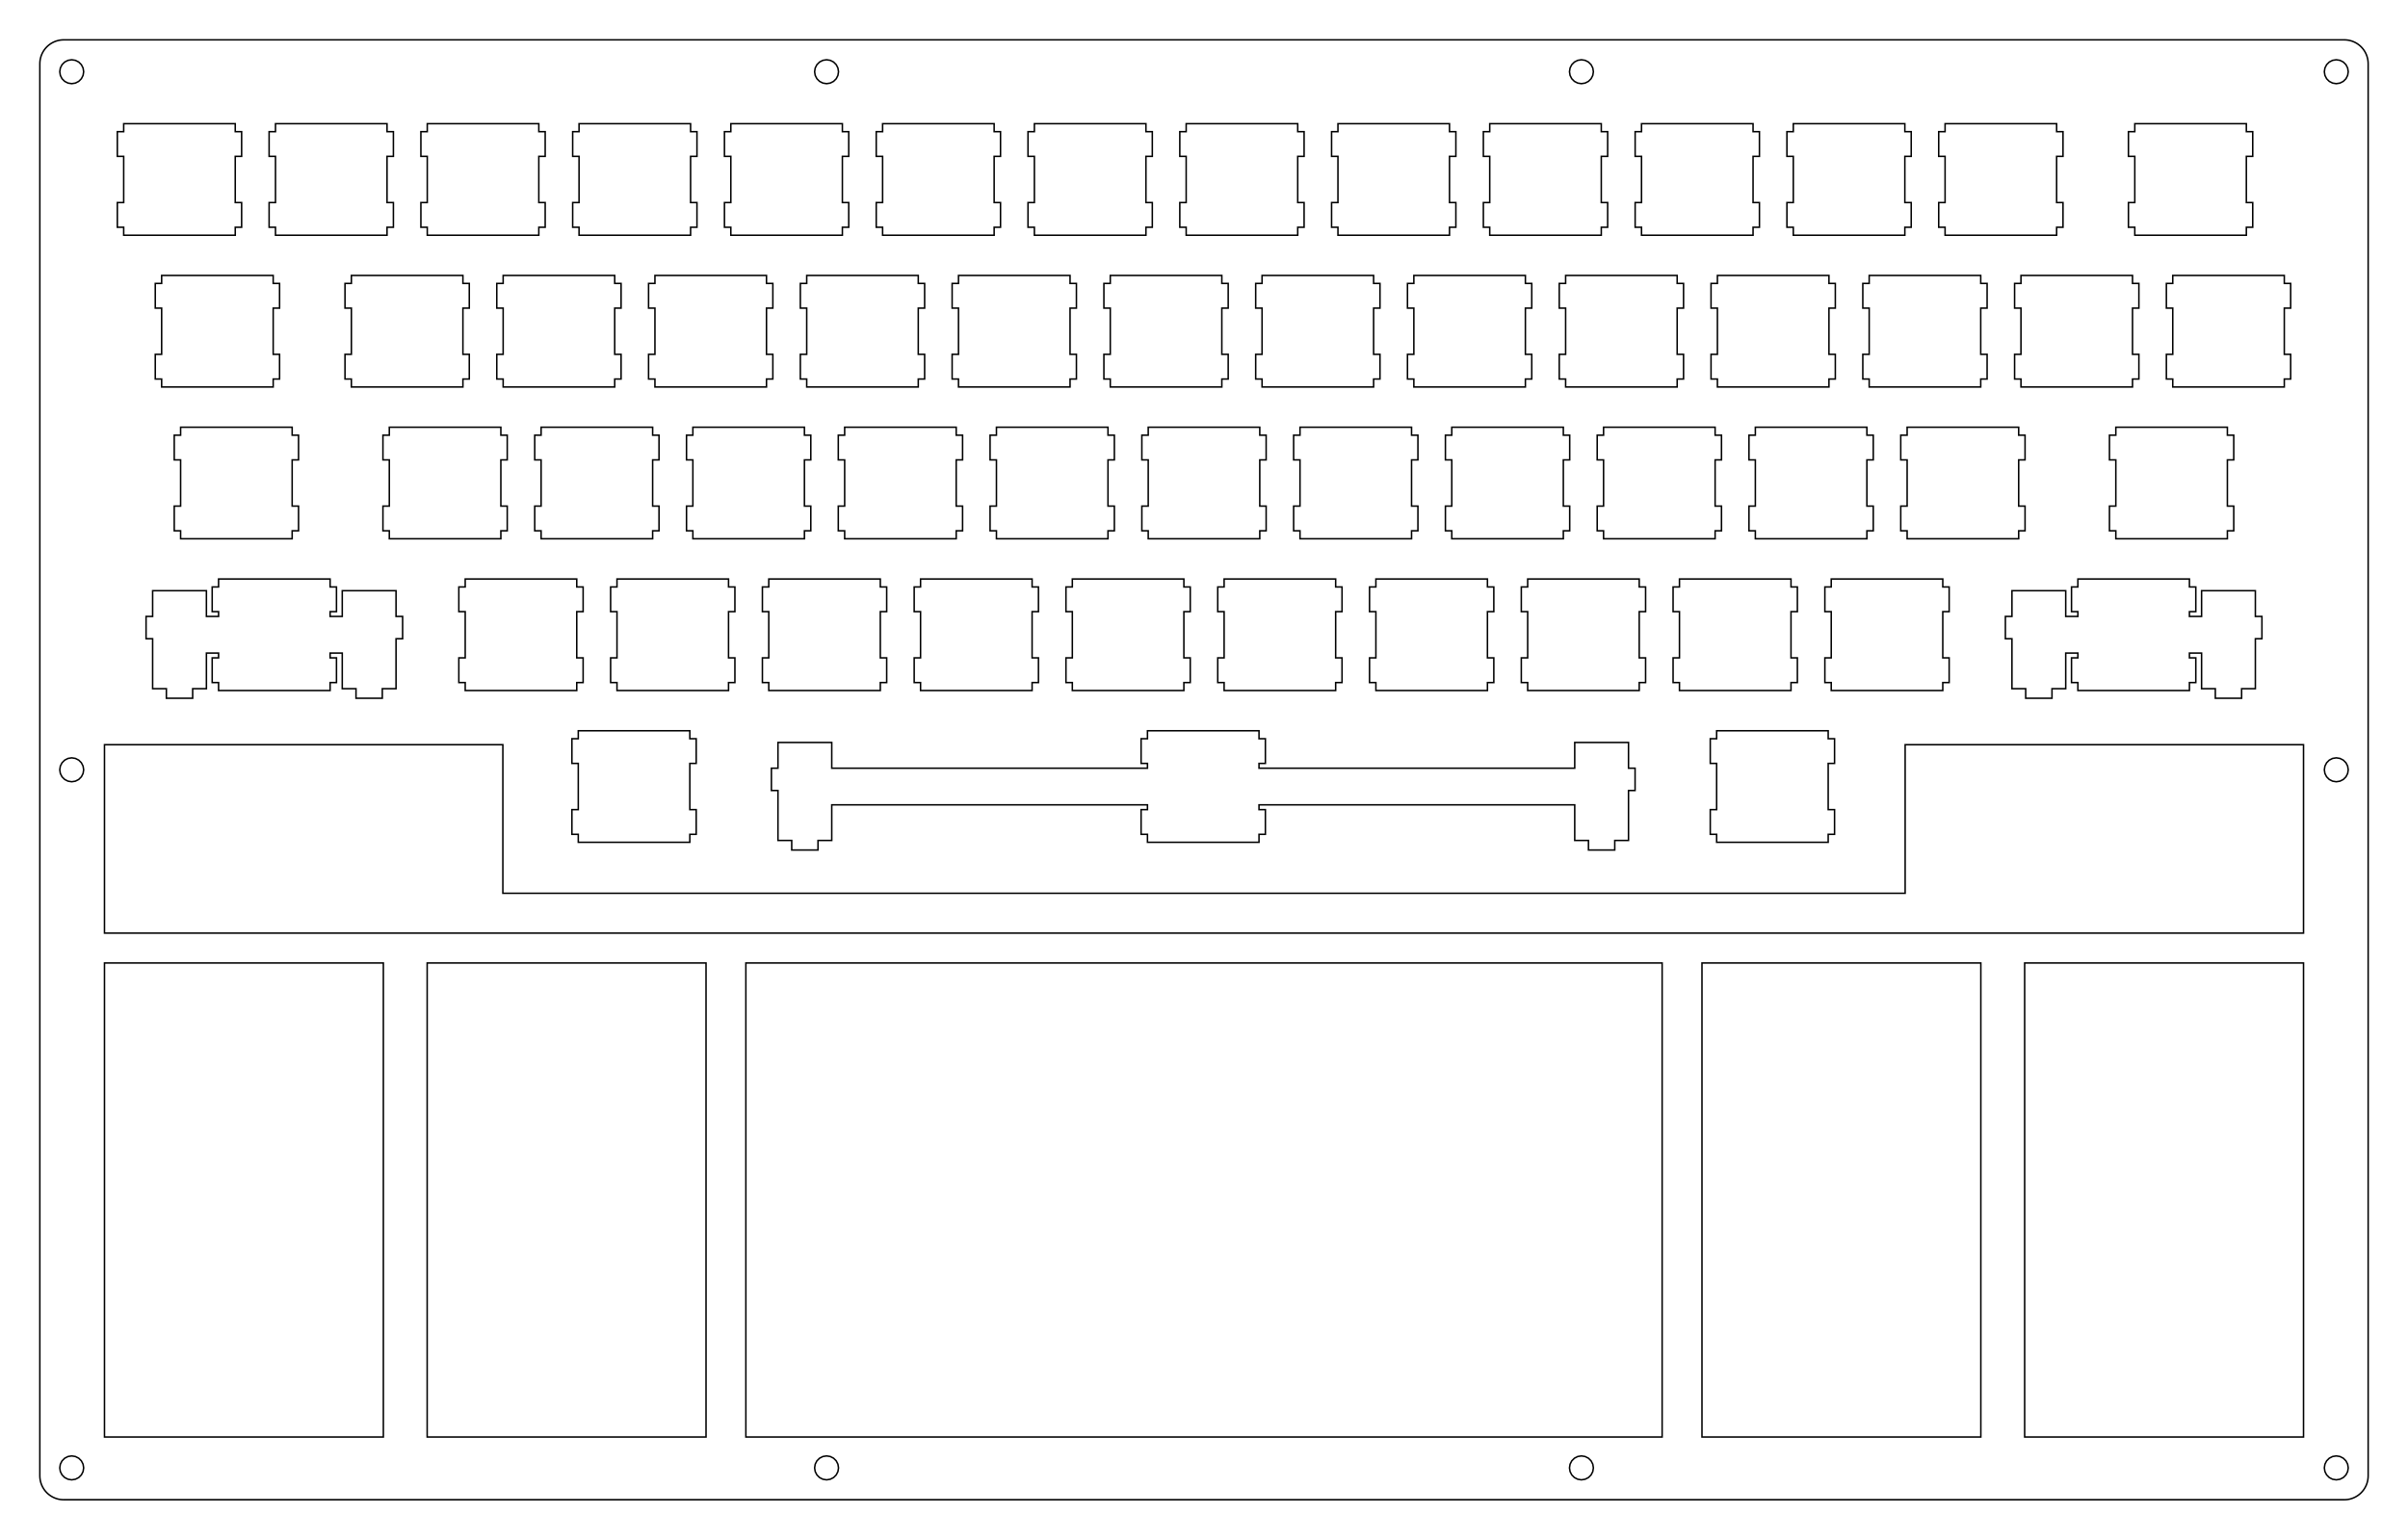
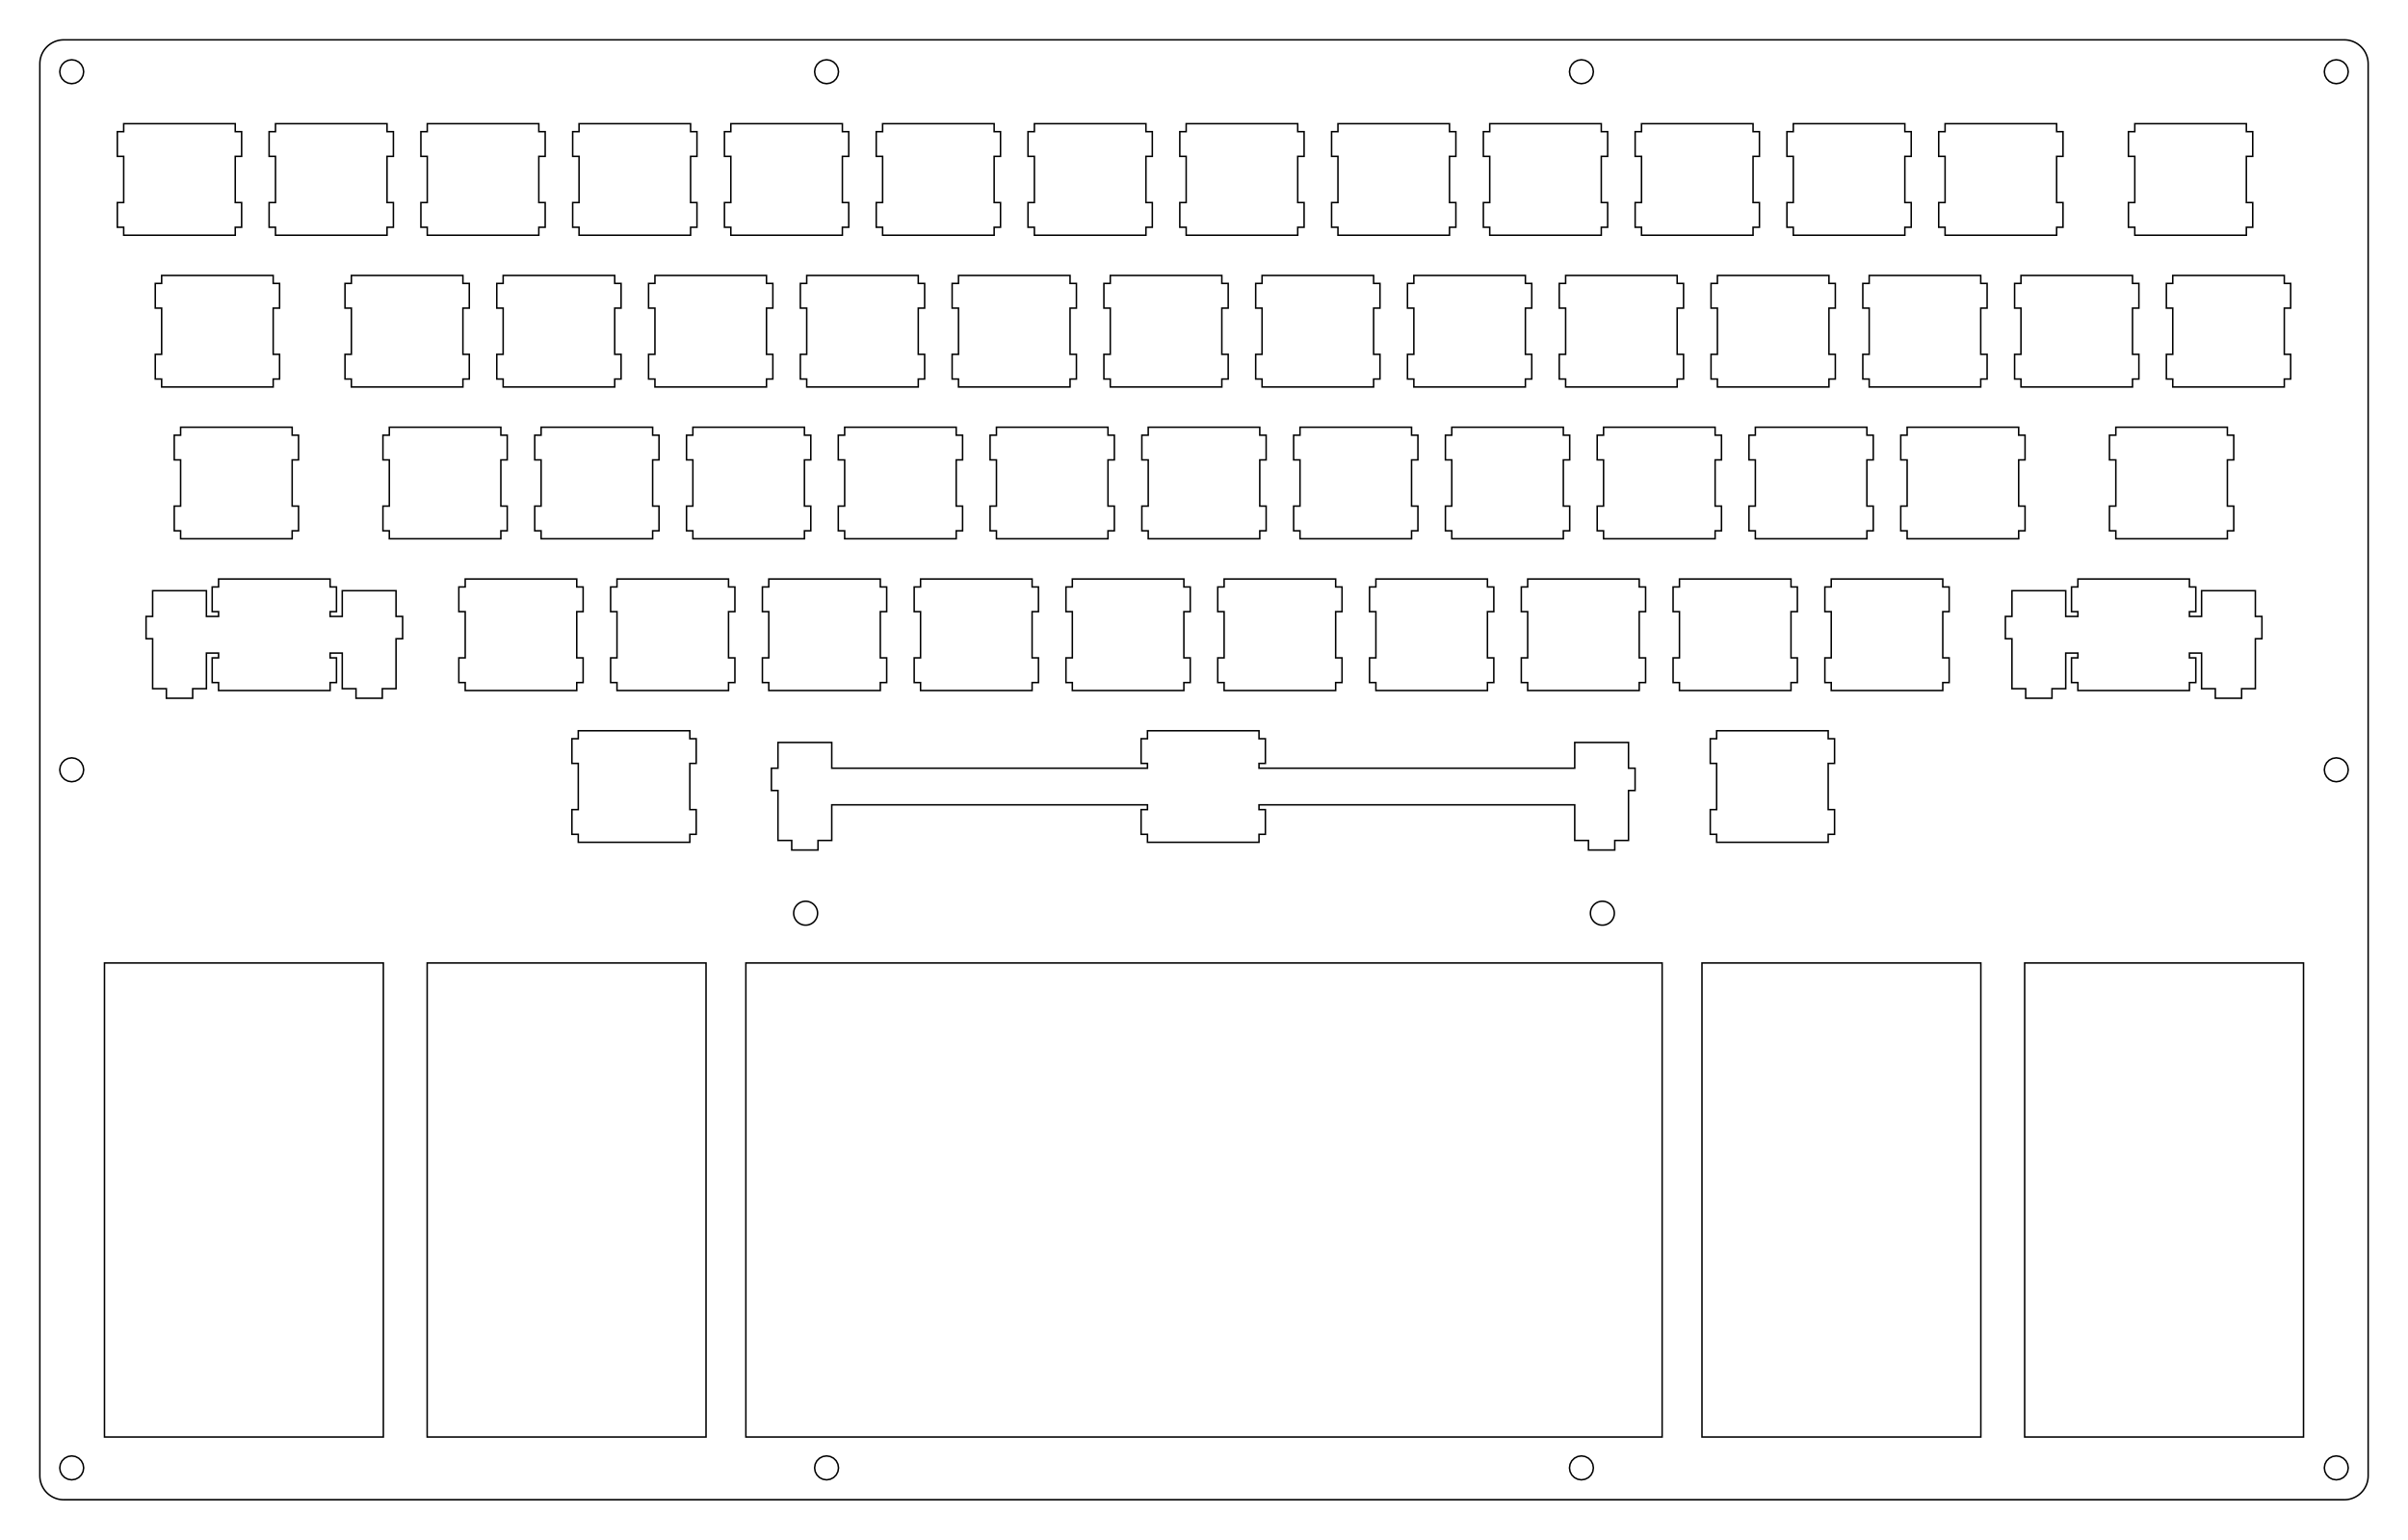
<svg xmlns="http://www.w3.org/2000/svg" width="302.227mm" height="193.252mm" viewBox="0.000 0.000 302.227 193.252">
  <polygon points="294.227,5.001 294.462,5.010 294.696,5.037 294.927,5.083 295.154,5.147 295.375,5.229 295.588,5.327 295.794,5.443 295.990,5.573 296.175,5.719 296.348,5.879 296.508,6.052 296.654,6.237 296.784,6.433 296.900,6.639 296.998,6.852 297.080,7.073 297.144,7.300 297.190,7.531 297.217,7.765 297.227,8.001 297.227,185.251 297.217,185.487 297.190,185.721 297.144,185.952 297.080,186.179 296.998,186.400 296.900,186.613 296.784,186.819 296.654,187.015 296.508,187.200 296.348,187.373 296.175,187.533 295.990,187.679 295.794,187.809 295.588,187.925 295.375,188.023 295.154,188.105 294.927,188.169 294.696,188.215 294.462,188.242 294.227,188.252 8.001,188.251 7.765,188.242 7.531,188.215 7.300,188.169 7.073,188.105 6.852,188.023 6.639,187.925 6.433,187.809 6.237,187.679 6.052,187.533 5.879,187.373 5.719,187.200 5.573,187.015 5.443,186.819 5.327,186.613 5.229,186.400 5.147,186.179 5.083,185.952 5.037,185.721 5.010,185.487 5.000,185.251 5.001,8.001 5.010,7.765 5.037,7.531 5.083,7.300 5.147,7.073 5.229,6.852 5.327,6.639 5.443,6.433 5.573,6.237 5.719,6.052 5.879,5.879 6.052,5.719 6.237,5.573 6.433,5.443 6.639,5.327 6.852,5.229 7.073,5.147 7.300,5.083 7.531,5.037 7.765,5.010 8.001,5.000" style="fill:none;stroke-width:0.05mm;stroke:black" />
  <polygon points="292.763,182.825 292.345,183.038 292.013,183.370 291.800,183.788 291.727,184.252 291.800,184.715 292.013,185.133 292.345,185.465 292.763,185.678 293.227,185.752 293.690,185.678 294.108,185.465 294.440,185.133 294.653,184.715 294.727,184.252 294.653,183.788 294.440,183.370 294.108,183.038 293.690,182.825 293.227,182.751" style="fill:none;stroke-width:0.05mm;stroke:black" />
  <polygon points="198.021,182.825 197.603,183.038 197.271,183.370 197.058,183.788 196.985,184.252 197.058,184.715 197.271,185.133 197.603,185.465 198.021,185.678 198.485,185.752 198.948,185.678 199.366,185.465 199.698,185.133 199.911,184.715 199.985,184.252 199.911,183.788 199.698,183.370 199.366,183.038 198.948,182.825 198.485,182.751" style="fill:none;stroke-width:0.05mm;stroke:black" />
  <polygon points="103.279,182.825 102.861,183.038 102.529,183.370 102.316,183.788 102.243,184.252 102.316,184.715 102.529,185.133 102.861,185.465 103.279,185.678 103.743,185.752 104.206,185.678 104.624,185.465 104.956,185.133 105.169,184.715 105.243,184.252 105.169,183.788 104.956,183.370 104.624,183.038 104.206,182.825 103.743,182.751" style="fill:none;stroke-width:0.05mm;stroke:black" />
  <polygon points="8.537,182.825 8.119,183.038 7.787,183.370 7.574,183.788 7.501,184.252 7.574,184.715 7.787,185.133 8.119,185.465 8.537,185.678 9.001,185.752 9.464,185.678 9.882,185.465 10.214,185.133 10.427,184.715 10.501,184.252 10.427,183.788 10.214,183.370 9.882,183.038 9.464,182.825 9.001,182.751" style="fill:none;stroke-width:0.05mm;stroke:black" />
+   <polygon points="93.614,120.876 93.614,180.376 208.614,180.376 208.614,120.876" style="fill:none;stroke-width:0.05mm;stroke:black" />
  <polygon points="13.114,120.876 13.114,180.376 48.114,180.376 48.114,120.876" style="fill:none;stroke-width:0.05mm;stroke:black" />
  <polygon points="53.614,120.876 53.614,180.376 88.614,180.376 88.614,120.876" style="fill:none;stroke-width:0.05mm;stroke:black" />
  <polygon points="213.614,120.876 213.614,180.376 248.614,180.376 248.614,120.876" style="fill:none;stroke-width:0.05mm;stroke:black" />
  <polygon points="254.114,120.876 254.114,180.376 289.114,180.376 289.114,120.876" style="fill:none;stroke-width:0.05mm;stroke:black" />
-   <polygon points="93.614,120.876 93.614,180.376 208.614,180.376 208.614,120.876" style="fill:none;stroke-width:0.05mm;stroke:black" />
-   <polygon points="13.114,93.476 13.114,117.126 289.114,117.126 289.114,93.476 239.114,93.476 239.114,112.126 63.114,112.126 63.114,93.476" style="fill:none;stroke-width:0.05mm;stroke:black" />
+   <polygon points="100.996,113.131 100.879,113.144 100.763,113.167 100.650,113.199 100.539,113.240 100.433,113.289 100.330,113.347 100.232,113.412 100.139,113.485 100.053,113.565 99.973,113.652 99.900,113.744 99.835,113.842 99.777,113.945 99.728,114.052 99.687,114.162 99.655,114.276 99.632,114.391 99.618,114.508 99.614,114.626 99.618,114.744 99.632,114.861 99.655,114.976 99.687,115.090 99.728,115.200 99.777,115.307 99.835,115.410 99.900,115.508 99.973,115.600 100.053,115.687 100.139,115.767 100.232,115.840 100.330,115.905 100.433,115.963 100.539,116.012 100.650,116.053 100.763,116.085 100.879,116.108 100.996,116.121 101.114,116.126 101.231,116.121 101.348,116.108 101.464,116.085 101.577,116.053 101.688,116.012 101.794,115.963 101.897,115.905 101.995,115.840 102.088,115.767 102.174,115.687 102.254,115.600 102.327,115.508 102.392,115.410 102.450,115.307 102.499,115.200 102.540,115.090 102.572,114.976 102.595,114.861 102.609,114.744 102.614,114.626 102.609,114.508 102.595,114.391 102.572,114.276 102.540,114.162 102.499,114.052 102.450,113.945 102.392,113.842 102.327,113.744 102.254,113.652 102.174,113.565 102.088,113.485 101.995,113.412 101.897,113.347 101.794,113.289 101.688,113.240 101.577,113.199 101.464,113.167 101.348,113.144 101.231,113.131 101.114,113.126" style="fill:none;stroke-width:0.05mm;stroke:black" />
+   <polygon points="200.996,113.131 200.879,113.144 200.763,113.167 200.650,113.199 200.539,113.240 200.433,113.289 200.330,113.347 200.232,113.412 200.139,113.485 200.053,113.565 199.973,113.652 199.900,113.744 199.835,113.842 199.777,113.945 199.728,114.052 199.687,114.162 199.655,114.276 199.632,114.391 199.618,114.508 199.614,114.626 199.618,114.744 199.632,114.861 199.655,114.976 199.687,115.090 199.728,115.200 199.777,115.307 199.835,115.410 199.900,115.508 199.973,115.600 200.053,115.687 200.139,115.767 200.232,115.840 200.330,115.905 200.433,115.963 200.539,116.012 200.650,116.053 200.763,116.085 200.879,116.108 200.996,116.121 201.114,116.126 201.231,116.121 201.348,116.108 201.464,116.085 201.577,116.053 201.688,116.012 201.794,115.963 201.897,115.905 201.995,115.840 202.088,115.767 202.174,115.687 202.254,115.600 202.327,115.508 202.392,115.410 202.450,115.307 202.499,115.200 202.540,115.090 202.572,114.976 202.595,114.861 202.609,114.744 202.614,114.626 202.609,114.508 202.595,114.391 202.572,114.276 202.540,114.162 202.499,114.052 202.450,113.945 202.392,113.842 202.327,113.744 202.254,113.652 202.174,113.565 202.088,113.485 201.995,113.412 201.897,113.347 201.794,113.289 201.688,113.240 201.577,113.199 201.464,113.167 201.348,113.144 201.231,113.131 201.114,113.126" style="fill:none;stroke-width:0.05mm;stroke:black" />
  <polygon points="144.018,91.726 144.018,92.726 143.218,92.726 143.218,95.825 144.018,95.825 144.018,96.426 104.393,96.426 104.393,93.196 97.643,93.196 97.643,96.426 96.818,96.426 96.818,99.226 97.643,99.226 97.643,105.495 99.368,105.495 99.368,106.696 102.668,106.696 102.668,105.495 104.393,105.495 104.393,101.025 144.018,101.025 144.018,101.626 143.218,101.626 143.218,104.726 144.018,104.726 144.018,105.726 158.018,105.726 158.018,104.726 158.818,104.726 158.818,101.626 158.018,101.626 158.018,101.025 197.643,101.025 197.643,105.495 199.368,105.495 199.368,106.696 202.668,106.696 202.668,105.495 204.393,105.495 204.393,99.226 205.218,99.226 205.218,96.426 204.393,96.426 204.393,93.196 197.643,93.196 197.643,96.426 158.018,96.426 158.018,95.825 158.818,95.825 158.818,92.726 158.018,92.726 158.018,91.726" style="fill:none;stroke-width:0.05mm;stroke:black" />
  <polygon points="72.580,91.726 72.580,92.726 71.780,92.726 71.780,95.825 72.580,95.825 72.580,101.626 71.780,101.626 71.780,104.726 72.580,104.726 72.580,105.726 86.580,105.726 86.580,104.726 87.380,104.726 87.380,101.626 86.580,101.626 86.580,95.825 87.380,95.825 87.380,92.726 86.580,92.726 86.580,91.726" style="fill:none;stroke-width:0.05mm;stroke:black" />
  <polygon points="215.455,91.726 215.455,92.726 214.655,92.726 214.655,95.825 215.455,95.825 215.455,101.626 214.655,101.626 214.655,104.726 215.455,104.726 215.455,105.726 229.455,105.726 229.455,104.726 230.255,104.726 230.255,101.626 229.455,101.626 229.455,95.825 230.255,95.825 230.255,92.726 229.455,92.726 229.455,91.726" style="fill:none;stroke-width:0.05mm;stroke:black" />
  <polygon points="292.763,95.199 292.345,95.412 292.013,95.744 291.800,96.162 291.727,96.626 291.800,97.090 292.013,97.508 292.345,97.840 292.763,98.053 293.227,98.126 293.690,98.053 294.108,97.840 294.440,97.508 294.653,97.090 294.727,96.626 294.653,96.162 294.440,95.744 294.108,95.412 293.690,95.199 293.227,95.126" style="fill:none;stroke-width:0.05mm;stroke:black" />
  <polygon points="8.537,95.199 8.119,95.412 7.787,95.744 7.574,96.162 7.501,96.626 7.574,97.090 7.787,97.508 8.119,97.840 8.537,98.053 9.001,98.126 9.464,98.053 9.882,97.840 10.214,97.508 10.427,97.090 10.501,96.626 10.427,96.162 10.214,95.744 9.882,95.412 9.464,95.199 9.001,95.126" style="fill:none;stroke-width:0.05mm;stroke:black" />
  <polygon points="27.432,72.676 27.432,73.676 26.632,73.676 26.632,76.775 27.432,76.775 27.432,77.376 25.907,77.376 25.907,74.146 19.157,74.146 19.157,77.376 18.332,77.376 18.332,80.176 19.157,80.176 19.157,86.446 20.882,86.446 20.882,87.646 24.182,87.646 24.182,86.446 25.907,86.446 25.907,81.976 27.432,81.976 27.432,82.576 26.632,82.576 26.632,85.676 27.432,85.676 27.432,86.676 41.432,86.676 41.432,85.676 42.232,85.676 42.232,82.576 41.432,82.576 41.432,81.976 42.957,81.976 42.957,86.446 44.682,86.446 44.682,87.646 47.982,87.646 47.982,86.446 49.707,86.446 49.707,80.176 50.532,80.176 50.532,77.376 49.707,77.376 49.707,74.146 42.957,74.146 42.957,77.376 41.432,77.376 41.432,76.775 42.232,76.775 42.232,73.676 41.432,73.676 41.432,72.676" style="fill:none;stroke-width:0.05mm;stroke:black" />
  <polygon points="260.794,72.676 260.794,73.676 259.994,73.676 259.994,76.775 260.794,76.775 260.794,77.376 259.268,77.376 259.268,74.146 252.519,74.146 252.519,77.376 251.694,77.376 251.694,80.176 252.519,80.176 252.519,86.446 254.244,86.446 254.244,87.646 257.544,87.646 257.544,86.446 259.268,86.446 259.268,81.976 260.794,81.976 260.794,82.576 259.994,82.576 259.994,85.676 260.794,85.676 260.794,86.676 274.794,86.676 274.794,85.676 275.594,85.676 275.594,82.576 274.794,82.576 274.794,81.976 276.319,81.976 276.319,86.446 278.044,86.446 278.044,87.646 281.344,87.646 281.344,86.446 283.069,86.446 283.069,80.176 283.894,80.176 283.894,77.376 283.069,77.376 283.069,74.146 276.319,74.146 276.319,77.376 274.794,77.376 274.794,76.775 275.594,76.775 275.594,73.676 274.794,73.676 274.794,72.676" style="fill:none;stroke-width:0.05mm;stroke:black" />
  <polygon points="58.388,72.676 58.388,73.676 57.588,73.676 57.588,76.775 58.388,76.775 58.388,82.576 57.588,82.576 57.588,85.676 58.388,85.676 58.388,86.676 72.388,86.676 72.388,85.676 73.188,85.676 73.188,82.576 72.388,82.576 72.388,76.775 73.188,76.775 73.188,73.676 72.388,73.676 72.388,72.676" style="fill:none;stroke-width:0.05mm;stroke:black" />
  <polygon points="77.438,72.676 77.438,73.676 76.638,73.676 76.638,76.775 77.438,76.775 77.438,82.576 76.638,82.576 76.638,85.676 77.438,85.676 77.438,86.676 91.438,86.676 91.438,85.676 92.238,85.676 92.238,82.576 91.438,82.576 91.438,76.775 92.238,76.775 92.238,73.676 91.438,73.676 91.438,72.676" style="fill:none;stroke-width:0.05mm;stroke:black" />
  <polygon points="96.488,72.676 96.488,73.676 95.688,73.676 95.688,76.775 96.488,76.775 96.488,82.576 95.688,82.576 95.688,85.676 96.488,85.676 96.488,86.676 110.488,86.676 110.488,85.676 111.288,85.676 111.288,82.576 110.488,82.576 110.488,76.775 111.288,76.775 111.288,73.676 110.488,73.676 110.488,72.676" style="fill:none;stroke-width:0.05mm;stroke:black" />
  <polygon points="115.538,72.676 115.538,73.676 114.738,73.676 114.738,76.775 115.538,76.775 115.538,82.576 114.738,82.576 114.738,85.676 115.538,85.676 115.538,86.676 129.538,86.676 129.538,85.676 130.337,85.676 130.337,82.576 129.538,82.576 129.538,76.775 130.337,76.775 130.337,73.676 129.538,73.676 129.538,72.676" style="fill:none;stroke-width:0.05mm;stroke:black" />
  <polygon points="134.588,72.676 134.588,73.676 133.788,73.676 133.788,76.775 134.588,76.775 134.588,82.576 133.788,82.576 133.788,85.676 134.588,85.676 134.588,86.676 148.588,86.676 148.588,85.676 149.388,85.676 149.388,82.576 148.588,82.576 148.588,76.775 149.388,76.775 149.388,73.676 148.588,73.676 148.588,72.676" style="fill:none;stroke-width:0.05mm;stroke:black" />
  <polygon points="153.638,72.676 153.638,73.676 152.838,73.676 152.838,76.775 153.638,76.775 153.638,82.576 152.838,82.576 152.838,85.676 153.638,85.676 153.638,86.676 167.638,86.676 167.638,85.676 168.438,85.676 168.438,82.576 167.638,82.576 167.638,76.775 168.438,76.775 168.438,73.676 167.638,73.676 167.638,72.676" style="fill:none;stroke-width:0.05mm;stroke:black" />
  <polygon points="172.688,72.676 172.688,73.676 171.888,73.676 171.888,76.775 172.688,76.775 172.688,82.576 171.888,82.576 171.888,85.676 172.688,85.676 172.688,86.676 186.688,86.676 186.688,85.676 187.488,85.676 187.488,82.576 186.688,82.576 186.688,76.775 187.488,76.775 187.488,73.676 186.688,73.676 186.688,72.676" style="fill:none;stroke-width:0.05mm;stroke:black" />
  <polygon points="191.738,72.676 191.738,73.676 190.938,73.676 190.938,76.775 191.738,76.775 191.738,82.576 190.938,82.576 190.938,85.676 191.738,85.676 191.738,86.676 205.738,86.676 205.738,85.676 206.538,85.676 206.538,82.576 205.738,82.576 205.738,76.775 206.538,76.775 206.538,73.676 205.738,73.676 205.738,72.676" style="fill:none;stroke-width:0.05mm;stroke:black" />
  <polygon points="210.788,72.676 210.788,73.676 209.988,73.676 209.988,76.775 210.788,76.775 210.788,82.576 209.988,82.576 209.988,85.676 210.788,85.676 210.788,86.676 224.788,86.676 224.788,85.676 225.588,85.676 225.588,82.576 224.788,82.576 224.788,76.775 225.588,76.775 225.588,73.676 224.788,73.676 224.788,72.676" style="fill:none;stroke-width:0.05mm;stroke:black" />
  <polygon points="229.838,72.676 229.838,73.676 229.038,73.676 229.038,76.775 229.838,76.775 229.838,82.576 229.038,82.576 229.038,85.676 229.838,85.676 229.838,86.676 243.838,86.676 243.838,85.676 244.638,85.676 244.638,82.576 243.838,82.576 243.838,76.775 244.638,76.775 244.638,73.676 243.838,73.676 243.838,72.676" style="fill:none;stroke-width:0.05mm;stroke:black" />
  <polygon points="22.669,53.626 22.669,54.626 21.869,54.626 21.869,57.726 22.669,57.726 22.669,63.526 21.869,63.526 21.869,66.626 22.669,66.626 22.669,67.626 36.669,67.626 36.669,66.626 37.469,66.626 37.469,63.526 36.669,63.526 36.669,57.726 37.469,57.726 37.469,54.626 36.669,54.626 36.669,53.626" style="fill:none;stroke-width:0.05mm;stroke:black" />
  <polygon points="48.863,53.626 48.863,54.626 48.063,54.626 48.063,57.726 48.863,57.726 48.863,63.526 48.063,63.526 48.063,66.626 48.863,66.626 48.863,67.626 62.863,67.626 62.863,66.626 63.663,66.626 63.663,63.526 62.863,63.526 62.863,57.726 63.663,57.726 63.663,54.626 62.863,54.626 62.863,53.626" style="fill:none;stroke-width:0.05mm;stroke:black" />
  <polygon points="67.913,53.626 67.913,54.626 67.113,54.626 67.113,57.726 67.913,57.726 67.913,63.526 67.113,63.526 67.113,66.626 67.913,66.626 67.913,67.626 81.913,67.626 81.913,66.626 82.713,66.626 82.713,63.526 81.913,63.526 81.913,57.726 82.713,57.726 82.713,54.626 81.913,54.626 81.913,53.626" style="fill:none;stroke-width:0.05mm;stroke:black" />
  <polygon points="86.963,53.626 86.963,54.626 86.163,54.626 86.163,57.726 86.963,57.726 86.963,63.526 86.163,63.526 86.163,66.626 86.963,66.626 86.963,67.626 100.963,67.626 100.963,66.626 101.763,66.626 101.763,63.526 100.963,63.526 100.963,57.726 101.763,57.726 101.763,54.626 100.963,54.626 100.963,53.626" style="fill:none;stroke-width:0.05mm;stroke:black" />
  <polygon points="106.013,53.626 106.013,54.626 105.213,54.626 105.213,57.726 106.013,57.726 106.013,63.526 105.213,63.526 105.213,66.626 106.013,66.626 106.013,67.626 120.013,67.626 120.013,66.626 120.813,66.626 120.813,63.526 120.013,63.526 120.013,57.726 120.813,57.726 120.813,54.626 120.013,54.626 120.013,53.626" style="fill:none;stroke-width:0.05mm;stroke:black" />
  <polygon points="125.063,53.626 125.063,54.626 124.263,54.626 124.263,57.726 125.063,57.726 125.063,63.526 124.263,63.526 124.263,66.626 125.063,66.626 125.063,67.626 139.063,67.626 139.063,66.626 139.863,66.626 139.863,63.526 139.063,63.526 139.063,57.726 139.863,57.726 139.863,54.626 139.063,54.626 139.063,53.626" style="fill:none;stroke-width:0.05mm;stroke:black" />
  <polygon points="144.113,53.626 144.113,54.626 143.313,54.626 143.313,57.726 144.113,57.726 144.113,63.526 143.313,63.526 143.313,66.626 144.113,66.626 144.113,67.626 158.113,67.626 158.113,66.626 158.913,66.626 158.913,63.526 158.113,63.526 158.113,57.726 158.913,57.726 158.913,54.626 158.113,54.626 158.113,53.626" style="fill:none;stroke-width:0.05mm;stroke:black" />
  <polygon points="163.163,53.626 163.163,54.626 162.363,54.626 162.363,57.726 163.163,57.726 163.163,63.526 162.363,63.526 162.363,66.626 163.163,66.626 163.163,67.626 177.163,67.626 177.163,66.626 177.963,66.626 177.963,63.526 177.163,63.526 177.163,57.726 177.963,57.726 177.963,54.626 177.163,54.626 177.163,53.626" style="fill:none;stroke-width:0.05mm;stroke:black" />
  <polygon points="182.213,53.626 182.213,54.626 181.413,54.626 181.413,57.726 182.213,57.726 182.213,63.526 181.413,63.526 181.413,66.626 182.213,66.626 182.213,67.626 196.213,67.626 196.213,66.626 197.013,66.626 197.013,63.526 196.213,63.526 196.213,57.726 197.013,57.726 197.013,54.626 196.213,54.626 196.213,53.626" style="fill:none;stroke-width:0.05mm;stroke:black" />
  <polygon points="201.263,53.626 201.263,54.626 200.463,54.626 200.463,57.726 201.263,57.726 201.263,63.526 200.463,63.526 200.463,66.626 201.263,66.626 201.263,67.626 215.263,67.626 215.263,66.626 216.063,66.626 216.063,63.526 215.263,63.526 215.263,57.726 216.063,57.726 216.063,54.626 215.263,54.626 215.263,53.626" style="fill:none;stroke-width:0.05mm;stroke:black" />
  <polygon points="220.313,53.626 220.313,54.626 219.513,54.626 219.513,57.726 220.313,57.726 220.313,63.526 219.513,63.526 219.513,66.626 220.313,66.626 220.313,67.626 234.313,67.626 234.313,66.626 235.113,66.626 235.113,63.526 234.313,63.526 234.313,57.726 235.113,57.726 235.113,54.626 234.313,54.626 234.313,53.626" style="fill:none;stroke-width:0.05mm;stroke:black" />
  <polygon points="239.363,53.626 239.363,54.626 238.563,54.626 238.563,57.726 239.363,57.726 239.363,63.526 238.563,63.526 238.563,66.626 239.363,66.626 239.363,67.626 253.363,67.626 253.363,66.626 254.163,66.626 254.163,63.526 253.363,63.526 253.363,57.726 254.163,57.726 254.163,54.626 253.363,54.626 253.363,53.626" style="fill:none;stroke-width:0.05mm;stroke:black" />
  <polygon points="265.557,53.626 265.557,54.626 264.757,54.626 264.757,57.726 265.557,57.726 265.557,63.526 264.757,63.526 264.757,66.626 265.557,66.626 265.557,67.626 279.557,67.626 279.557,66.626 280.357,66.626 280.357,63.526 279.557,63.526 279.557,57.726 280.357,57.726 280.357,54.626 279.557,54.626 279.557,53.626" style="fill:none;stroke-width:0.05mm;stroke:black" />
  <polygon points="20.288,34.576 20.288,35.576 19.488,35.576 19.488,38.676 20.288,38.676 20.288,44.476 19.488,44.476 19.488,47.576 20.288,47.576 20.288,48.576 34.288,48.576 34.288,47.576 35.088,47.576 35.088,44.476 34.288,44.476 34.288,38.676 35.088,38.676 35.088,35.576 34.288,35.576 34.288,34.576" style="fill:none;stroke-width:0.05mm;stroke:black" />
  <polygon points="44.101,34.576 44.101,35.576 43.301,35.576 43.301,38.676 44.101,38.676 44.101,44.476 43.301,44.476 43.301,47.576 44.101,47.576 44.101,48.576 58.101,48.576 58.101,47.576 58.901,47.576 58.901,44.476 58.101,44.476 58.101,38.676 58.901,38.676 58.901,35.576 58.101,35.576 58.101,34.576" style="fill:none;stroke-width:0.05mm;stroke:black" />
  <polygon points="63.151,34.576 63.151,35.576 62.351,35.576 62.351,38.676 63.151,38.676 63.151,44.476 62.351,44.476 62.351,47.576 63.151,47.576 63.151,48.576 77.151,48.576 77.151,47.576 77.951,47.576 77.951,44.476 77.151,44.476 77.151,38.676 77.951,38.676 77.951,35.576 77.151,35.576 77.151,34.576" style="fill:none;stroke-width:0.05mm;stroke:black" />
  <polygon points="82.201,34.576 82.201,35.576 81.401,35.576 81.401,38.676 82.201,38.676 82.201,44.476 81.401,44.476 81.401,47.576 82.201,47.576 82.201,48.576 96.201,48.576 96.201,47.576 97.001,47.576 97.001,44.476 96.201,44.476 96.201,38.676 97.001,38.676 97.001,35.576 96.201,35.576 96.201,34.576" style="fill:none;stroke-width:0.05mm;stroke:black" />
  <polygon points="101.251,34.576 101.251,35.576 100.451,35.576 100.451,38.676 101.251,38.676 101.251,44.476 100.451,44.476 100.451,47.576 101.251,47.576 101.251,48.576 115.251,48.576 115.251,47.576 116.051,47.576 116.051,44.476 115.251,44.476 115.251,38.676 116.051,38.676 116.051,35.576 115.251,35.576 115.251,34.576" style="fill:none;stroke-width:0.05mm;stroke:black" />
  <polygon points="120.301,34.576 120.301,35.576 119.501,35.576 119.501,38.676 120.301,38.676 120.301,44.476 119.501,44.476 119.501,47.576 120.301,47.576 120.301,48.576 134.301,48.576 134.301,47.576 135.101,47.576 135.101,44.476 134.301,44.476 134.301,38.676 135.101,38.676 135.101,35.576 134.301,35.576 134.301,34.576" style="fill:none;stroke-width:0.05mm;stroke:black" />
  <polygon points="139.351,34.576 139.351,35.576 138.550,35.576 138.550,38.676 139.351,38.676 139.351,44.476 138.550,44.476 138.550,47.576 139.351,47.576 139.351,48.576 153.351,48.576 153.351,47.576 154.151,47.576 154.151,44.476 153.351,44.476 153.351,38.676 154.151,38.676 154.151,35.576 153.351,35.576 153.351,34.576" style="fill:none;stroke-width:0.05mm;stroke:black" />
  <polygon points="158.401,34.576 158.401,35.576 157.601,35.576 157.601,38.676 158.401,38.676 158.401,44.476 157.601,44.476 157.601,47.576 158.401,47.576 158.401,48.576 172.401,48.576 172.401,47.576 173.201,47.576 173.201,44.476 172.401,44.476 172.401,38.676 173.201,38.676 173.201,35.576 172.401,35.576 172.401,34.576" style="fill:none;stroke-width:0.05mm;stroke:black" />
  <polygon points="177.451,34.576 177.451,35.576 176.651,35.576 176.651,38.676 177.451,38.676 177.451,44.476 176.651,44.476 176.651,47.576 177.451,47.576 177.451,48.576 191.451,48.576 191.451,47.576 192.251,47.576 192.251,44.476 191.451,44.476 191.451,38.676 192.251,38.676 192.251,35.576 191.451,35.576 191.451,34.576" style="fill:none;stroke-width:0.05mm;stroke:black" />
  <polygon points="196.501,34.576 196.501,35.576 195.701,35.576 195.701,38.676 196.501,38.676 196.501,44.476 195.701,44.476 195.701,47.576 196.501,47.576 196.501,48.576 210.501,48.576 210.501,47.576 211.301,47.576 211.301,44.476 210.501,44.476 210.501,38.676 211.301,38.676 211.301,35.576 210.501,35.576 210.501,34.576" style="fill:none;stroke-width:0.05mm;stroke:black" />
  <polygon points="215.551,34.576 215.551,35.576 214.751,35.576 214.751,38.676 215.551,38.676 215.551,44.476 214.751,44.476 214.751,47.576 215.551,47.576 215.551,48.576 229.551,48.576 229.551,47.576 230.351,47.576 230.351,44.476 229.551,44.476 229.551,38.676 230.351,38.676 230.351,35.576 229.551,35.576 229.551,34.576" style="fill:none;stroke-width:0.05mm;stroke:black" />
  <polygon points="234.601,34.576 234.601,35.576 233.801,35.576 233.801,38.676 234.601,38.676 234.601,44.476 233.801,44.476 233.801,47.576 234.601,47.576 234.601,48.576 248.601,48.576 248.601,47.576 249.401,47.576 249.401,44.476 248.601,44.476 248.601,38.676 249.401,38.676 249.401,35.576 248.601,35.576 248.601,34.576" style="fill:none;stroke-width:0.05mm;stroke:black" />
  <polygon points="253.651,34.576 253.651,35.576 252.851,35.576 252.851,38.676 253.651,38.676 253.651,44.476 252.851,44.476 252.851,47.576 253.651,47.576 253.651,48.576 267.651,48.576 267.651,47.576 268.451,47.576 268.451,44.476 267.651,44.476 267.651,38.676 268.451,38.676 268.451,35.576 267.651,35.576 267.651,34.576" style="fill:none;stroke-width:0.05mm;stroke:black" />
  <polygon points="272.701,34.576 272.701,35.576 271.901,35.576 271.901,38.676 272.701,38.676 272.701,44.476 271.901,44.476 271.901,47.576 272.701,47.576 272.701,48.576 286.701,48.576 286.701,47.576 287.501,47.576 287.501,44.476 286.701,44.476 286.701,38.676 287.501,38.676 287.501,35.576 286.701,35.576 286.701,34.576" style="fill:none;stroke-width:0.05mm;stroke:black" />
  <polygon points="15.525,15.525 15.525,16.526 14.725,16.526 14.725,19.626 15.525,19.626 15.525,25.425 14.725,25.425 14.725,28.526 15.525,28.526 15.525,29.526 29.526,29.526 29.526,28.526 30.326,28.526 30.326,25.425 29.526,25.425 29.526,19.626 30.326,19.626 30.326,16.526 29.526,16.526 29.526,15.525" style="fill:none;stroke-width:0.05mm;stroke:black" />
  <polygon points="34.576,15.525 34.576,16.526 33.776,16.526 33.776,19.626 34.576,19.626 34.576,25.425 33.776,25.425 33.776,28.526 34.576,28.526 34.576,29.526 48.576,29.526 48.576,28.526 49.376,28.526 49.376,25.425 48.576,25.425 48.576,19.626 49.376,19.626 49.376,16.526 48.576,16.526 48.576,15.525" style="fill:none;stroke-width:0.05mm;stroke:black" />
  <polygon points="53.626,15.525 53.626,16.526 52.826,16.526 52.826,19.626 53.626,19.626 53.626,25.425 52.826,25.425 52.826,28.526 53.626,28.526 53.626,29.526 67.626,29.526 67.626,28.526 68.426,28.526 68.426,25.425 67.626,25.425 67.626,19.626 68.426,19.626 68.426,16.526 67.626,16.526 67.626,15.525" style="fill:none;stroke-width:0.05mm;stroke:black" />
  <polygon points="72.676,15.525 72.676,16.526 71.876,16.526 71.876,19.626 72.676,19.626 72.676,25.425 71.876,25.425 71.876,28.526 72.676,28.526 72.676,29.526 86.676,29.526 86.676,28.526 87.476,28.526 87.476,25.425 86.676,25.425 86.676,19.626 87.476,19.626 87.476,16.526 86.676,16.526 86.676,15.525" style="fill:none;stroke-width:0.05mm;stroke:black" />
  <polygon points="91.726,15.525 91.726,16.526 90.926,16.526 90.926,19.626 91.726,19.626 91.726,25.425 90.926,25.425 90.926,28.526 91.726,28.526 91.726,29.526 105.726,29.526 105.726,28.526 106.525,28.526 106.525,25.425 105.726,25.425 105.726,19.626 106.525,19.626 106.525,16.526 105.726,16.526 105.726,15.525" style="fill:none;stroke-width:0.05mm;stroke:black" />
  <polygon points="110.775,15.525 110.775,16.526 109.976,16.526 109.976,19.626 110.775,19.626 110.775,25.425 109.976,25.425 109.976,28.526 110.775,28.526 110.775,29.526 124.775,29.526 124.775,28.526 125.575,28.526 125.575,25.425 124.775,25.425 124.775,19.626 125.575,19.626 125.575,16.526 124.775,16.526 124.775,15.525" style="fill:none;stroke-width:0.05mm;stroke:black" />
  <polygon points="129.825,15.525 129.825,16.526 129.025,16.526 129.025,19.626 129.825,19.626 129.825,25.425 129.025,25.425 129.025,28.526 129.825,28.526 129.825,29.526 143.826,29.526 143.826,28.526 144.626,28.526 144.626,25.425 143.826,25.425 143.826,19.626 144.626,19.626 144.626,16.526 143.826,16.526 143.826,15.525" style="fill:none;stroke-width:0.05mm;stroke:black" />
  <polygon points="148.876,15.525 148.876,16.526 148.076,16.526 148.076,19.626 148.876,19.626 148.876,25.425 148.076,25.425 148.076,28.526 148.876,28.526 148.876,29.526 162.876,29.526 162.876,28.526 163.676,28.526 163.676,25.425 162.876,25.425 162.876,19.626 163.676,19.626 163.676,16.526 162.876,16.526 162.876,15.525" style="fill:none;stroke-width:0.05mm;stroke:black" />
  <polygon points="167.926,15.525 167.926,16.526 167.126,16.526 167.126,19.626 167.926,19.626 167.926,25.425 167.126,25.425 167.126,28.526 167.926,28.526 167.926,29.526 181.926,29.526 181.926,28.526 182.726,28.526 182.726,25.425 181.926,25.425 181.926,19.626 182.726,19.626 182.726,16.526 181.926,16.526 181.926,15.525" style="fill:none;stroke-width:0.05mm;stroke:black" />
  <polygon points="186.976,15.525 186.976,16.526 186.176,16.526 186.176,19.626 186.976,19.626 186.976,25.425 186.176,25.425 186.176,28.526 186.976,28.526 186.976,29.526 200.976,29.526 200.976,28.526 201.776,28.526 201.776,25.425 200.976,25.425 200.976,19.626 201.776,19.626 201.776,16.526 200.976,16.526 200.976,15.525" style="fill:none;stroke-width:0.05mm;stroke:black" />
  <polygon points="206.026,15.525 206.026,16.526 205.226,16.526 205.226,19.626 206.026,19.626 206.026,25.425 205.226,25.425 205.226,28.526 206.026,28.526 206.026,29.526 220.026,29.526 220.026,28.526 220.826,28.526 220.826,25.425 220.026,25.425 220.026,19.626 220.826,19.626 220.826,16.526 220.026,16.526 220.026,15.525" style="fill:none;stroke-width:0.05mm;stroke:black" />
  <polygon points="225.076,15.525 225.076,16.526 224.276,16.526 224.276,19.626 225.076,19.626 225.076,25.425 224.276,25.425 224.276,28.526 225.076,28.526 225.076,29.526 239.076,29.526 239.076,28.526 239.876,28.526 239.876,25.425 239.076,25.425 239.076,19.626 239.876,19.626 239.876,16.526 239.076,16.526 239.076,15.525" style="fill:none;stroke-width:0.05mm;stroke:black" />
  <polygon points="244.126,15.525 244.126,16.526 243.326,16.526 243.326,19.626 244.126,19.626 244.126,25.425 243.326,25.425 243.326,28.526 244.126,28.526 244.126,29.526 258.126,29.526 258.126,28.526 258.926,28.526 258.926,25.425 258.126,25.425 258.126,19.626 258.926,19.626 258.926,16.526 258.126,16.526 258.126,15.525" style="fill:none;stroke-width:0.05mm;stroke:black" />
  <polygon points="267.938,15.525 267.938,16.526 267.138,16.526 267.138,19.626 267.938,19.626 267.938,25.425 267.138,25.425 267.138,28.526 267.938,28.526 267.938,29.526 281.938,29.526 281.938,28.526 282.738,28.526 282.738,25.425 281.938,25.425 281.938,19.626 282.738,19.626 282.738,16.526 281.938,16.526 281.938,15.525" style="fill:none;stroke-width:0.05mm;stroke:black" />
  <polygon points="103.279,7.574 102.861,7.787 102.529,8.119 102.316,8.537 102.243,9.001 102.316,9.464 102.529,9.882 102.861,10.214 103.279,10.427 103.743,10.501 104.206,10.427 104.624,10.214 104.956,9.882 105.169,9.464 105.243,9.001 105.169,8.537 104.956,8.119 104.624,7.787 104.206,7.574 103.743,7.501" style="fill:none;stroke-width:0.05mm;stroke:black" />
  <polygon points="198.021,7.574 197.603,7.787 197.271,8.119 197.058,8.537 196.985,9.001 197.058,9.464 197.271,9.882 197.603,10.214 198.021,10.427 198.485,10.501 198.948,10.427 199.366,10.214 199.698,9.882 199.911,9.464 199.985,9.001 199.911,8.537 199.698,8.119 199.366,7.787 198.948,7.574 198.485,7.501" style="fill:none;stroke-width:0.05mm;stroke:black" />
  <polygon points="292.763,7.574 292.345,7.787 292.013,8.119 291.800,8.537 291.727,9.001 291.800,9.464 292.013,9.882 292.345,10.214 292.763,10.427 293.227,10.501 293.690,10.427 294.108,10.214 294.440,9.882 294.653,9.464 294.727,9.001 294.653,8.537 294.440,8.119 294.108,7.787 293.690,7.574 293.227,7.501" style="fill:none;stroke-width:0.05mm;stroke:black" />
  <polygon points="8.537,7.574 8.119,7.787 7.787,8.119 7.574,8.537 7.501,9.001 7.574,9.464 7.787,9.882 8.119,10.214 8.537,10.427 9.001,10.501 9.464,10.427 9.882,10.214 10.214,9.882 10.427,9.464 10.501,9.001 10.427,8.537 10.214,8.119 9.882,7.787 9.464,7.574 9.001,7.501" style="fill:none;stroke-width:0.05mm;stroke:black" />
</svg>
